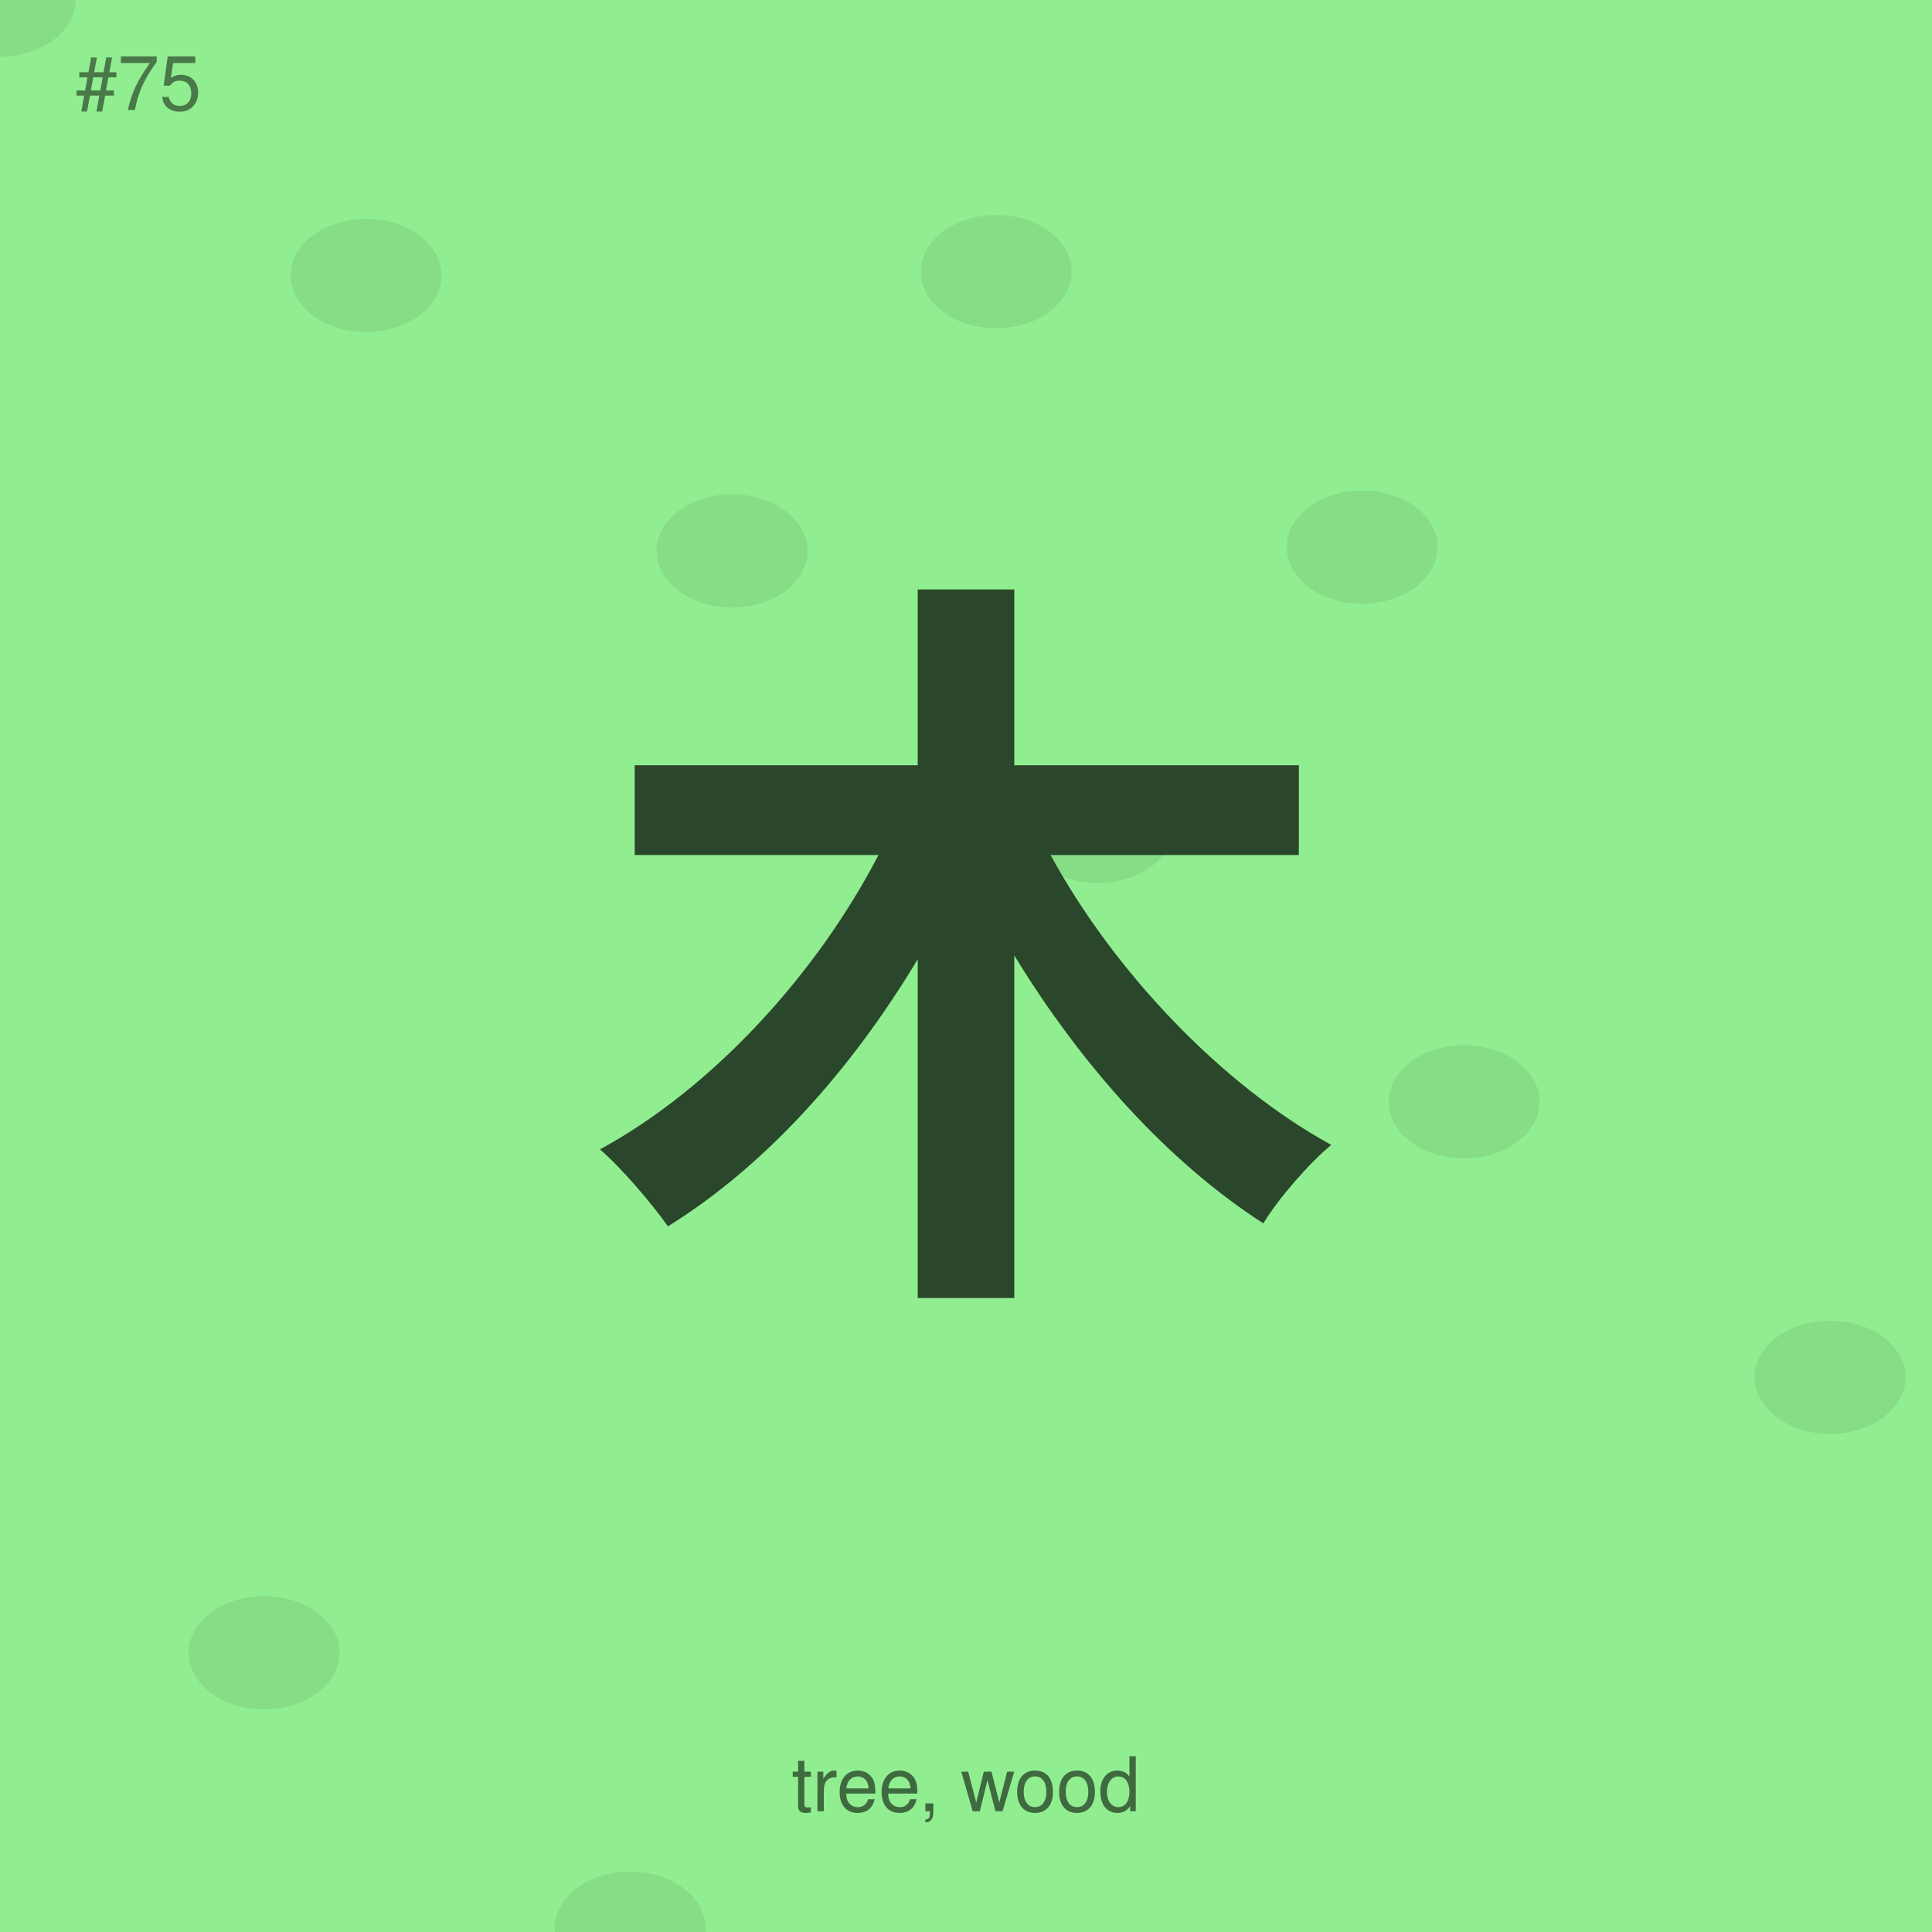
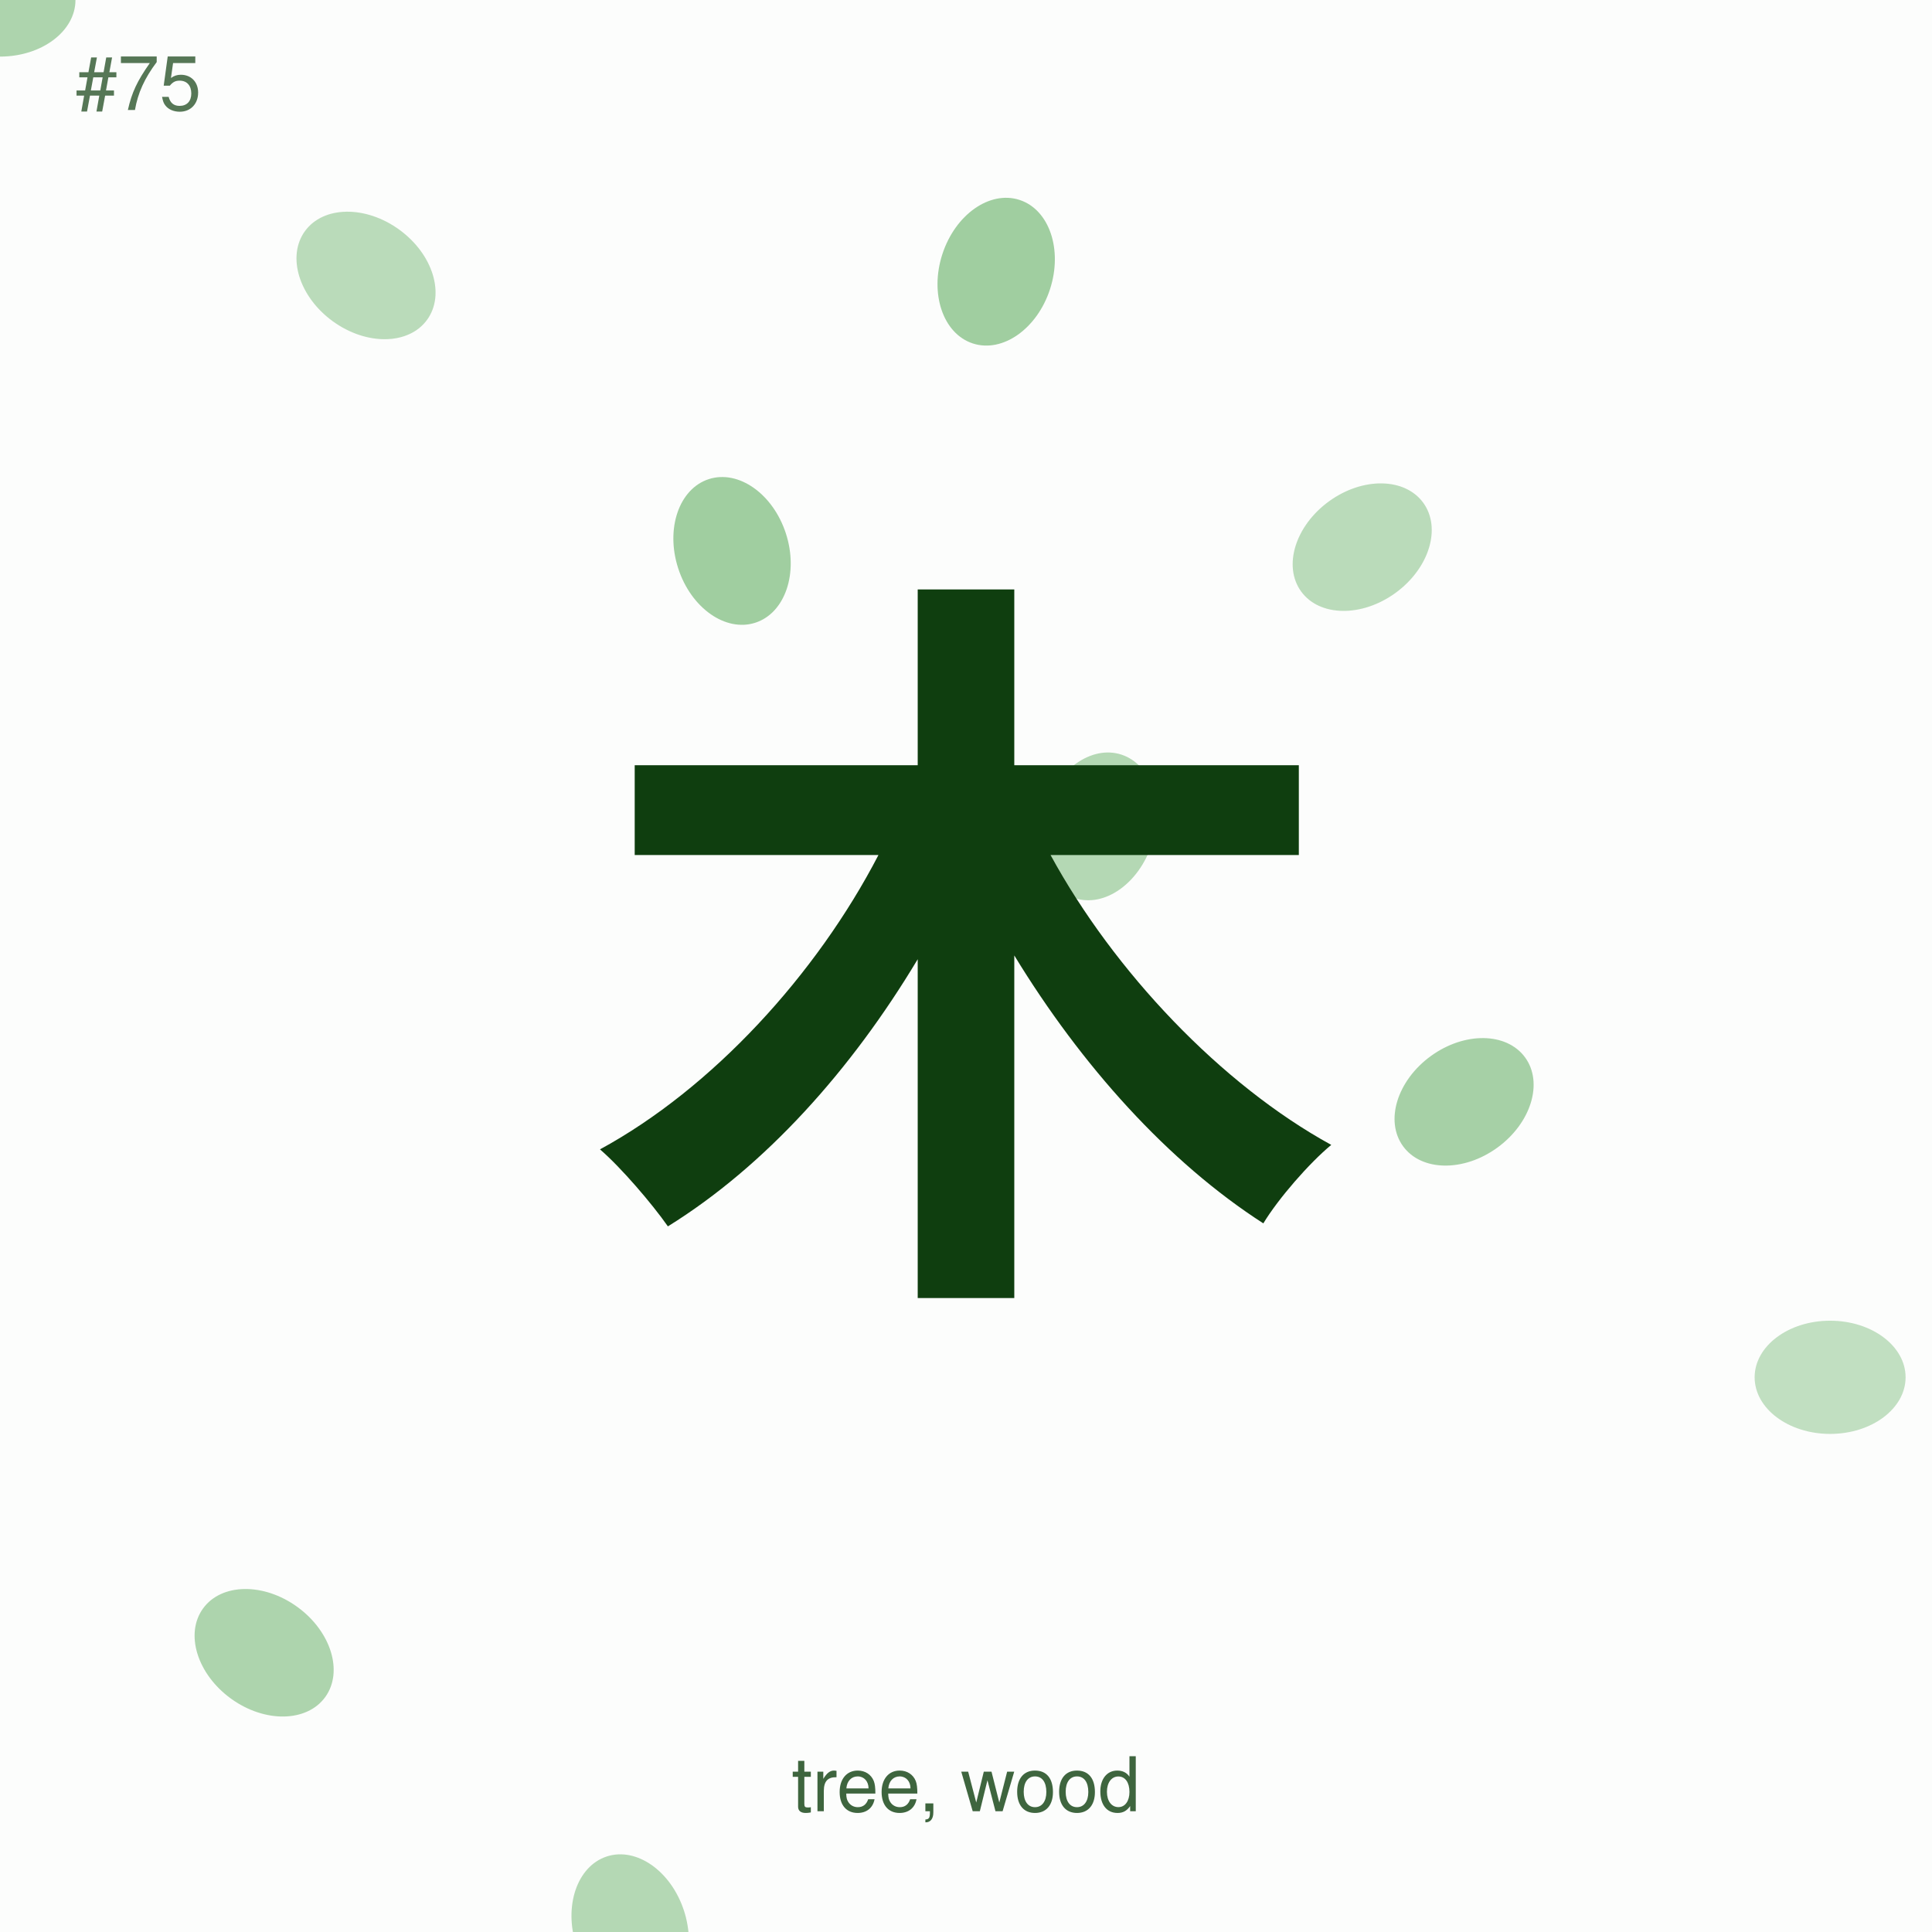
<svg xmlns="http://www.w3.org/2000/svg" width="512" height="512" viewBox="0 0 512 512">
  <defs>
    <style>
      .radical-text {
-         font-family: 'Hiragino Sans', 'Yu Gothic', 'Meiryo', 'Takao', 'IPAexGothic', 'IPAGothic', 'VL Gothic', 'Noto Sans CJK JP', serif;
+         font-family: 'Hiragino Sans', 'Yu Gothic', 'Meiryo', 'MS Gothic', 'SimSun', 'Takao', 'IPAexGothic', 'IPAGothic', 'VL Gothic', 'Noto Sans CJK JP', 'Arial Unicode MS', serif;
        font-size: 200px;
        text-anchor: middle;
        dominant-baseline: middle;
-         fill: #2b472b;
+         fill: #0f3e0f;
        font-weight: bold;
      }
      .number-text {
        font-family: 'Helvetica', 'Arial', sans-serif;
        font-size: 20px;
        text-anchor: start;
        dominant-baseline: hanging;
-         fill: #2b472b;
+         fill: #0f3e0f;
        opacity: 0.7;
        font-weight: normal;
      }
      .meaning-text {
        font-family: 'Helvetica', 'Arial', sans-serif;
        font-size: 20px;
        text-anchor: middle;
        dominant-baseline: baseline;
-         fill: #2b472b;
+         fill: #0f3e0f;
        opacity: 0.8;
        font-weight: normal;
      }
    </style>
  </defs>
-   <rect width="512" height="512" fill="#90EE90" />
+   <rect width="512" height="512" fill="#fcfdfc" />
  <g opacity="0.6">
-     <ellipse cx="0" cy="0" rx="20" ry="15" fill="#64a664" opacity="0.4" />
-     <ellipse cx="97" cy="73" rx="20" ry="15" fill="#64a664" opacity="0.4" />
-     <ellipse cx="194" cy="146" rx="20" ry="15" fill="#64a664" opacity="0.4" />
-     <ellipse cx="291" cy="219" rx="20" ry="15" fill="#64a664" opacity="0.4" />
-     <ellipse cx="388" cy="292" rx="20" ry="15" fill="#64a664" opacity="0.4" />
-     <ellipse cx="485" cy="365" rx="20" ry="15" fill="#64a664" opacity="0.4" />
-     <ellipse cx="70" cy="438" rx="20" ry="15" fill="#64a664" opacity="0.4" />
-     <ellipse cx="167" cy="511" rx="20" ry="15" fill="#64a664" opacity="0.4" />
-     <ellipse cx="264" cy="72" rx="20" ry="15" fill="#64a664" opacity="0.4" />
-     <ellipse cx="361" cy="145" rx="20" ry="15" fill="#64a664" opacity="0.4" />
+     <ellipse cx="0" cy="0" rx="20" ry="15" fill="#228B22" opacity="0.6" transform="rotate(0 0 0)" />
+     <ellipse cx="97" cy="73" rx="20" ry="15" fill="#228B22" opacity="0.5" transform="rotate(36 97 73)" />
+     <ellipse cx="194" cy="146" rx="20" ry="15" fill="#228B22" opacity="0.7" transform="rotate(72 194 146)" />
+     <ellipse cx="291" cy="219" rx="20" ry="15" fill="#228B22" opacity="0.55" transform="rotate(108 291 219)" />
+     <ellipse cx="388" cy="292" rx="20" ry="15" fill="#228B22" opacity="0.65" transform="rotate(144 388 292)" />
+     <ellipse cx="485" cy="365" rx="20" ry="15" fill="#228B22" opacity="0.45" transform="rotate(180 485 365)" />
+     <ellipse cx="70" cy="438" rx="20" ry="15" fill="#228B22" opacity="0.6" transform="rotate(216 70 438)" />
+     <ellipse cx="167" cy="511" rx="20" ry="15" fill="#228B22" opacity="0.55" transform="rotate(252 167 511)" />
+     <ellipse cx="264" cy="72" rx="20" ry="15" fill="#228B22" opacity="0.7" transform="rotate(288 264 72)" />
+     <ellipse cx="361" cy="145" rx="20" ry="15" fill="#228B22" opacity="0.5" transform="rotate(324 361 145)" />
  </g>
  <text x="256" y="256" class="radical-text">木</text>
  <text x="20" y="20" class="number-text">#75</text>
  <text x="256" y="480" class="meaning-text">tree, wood</text>
</svg>
